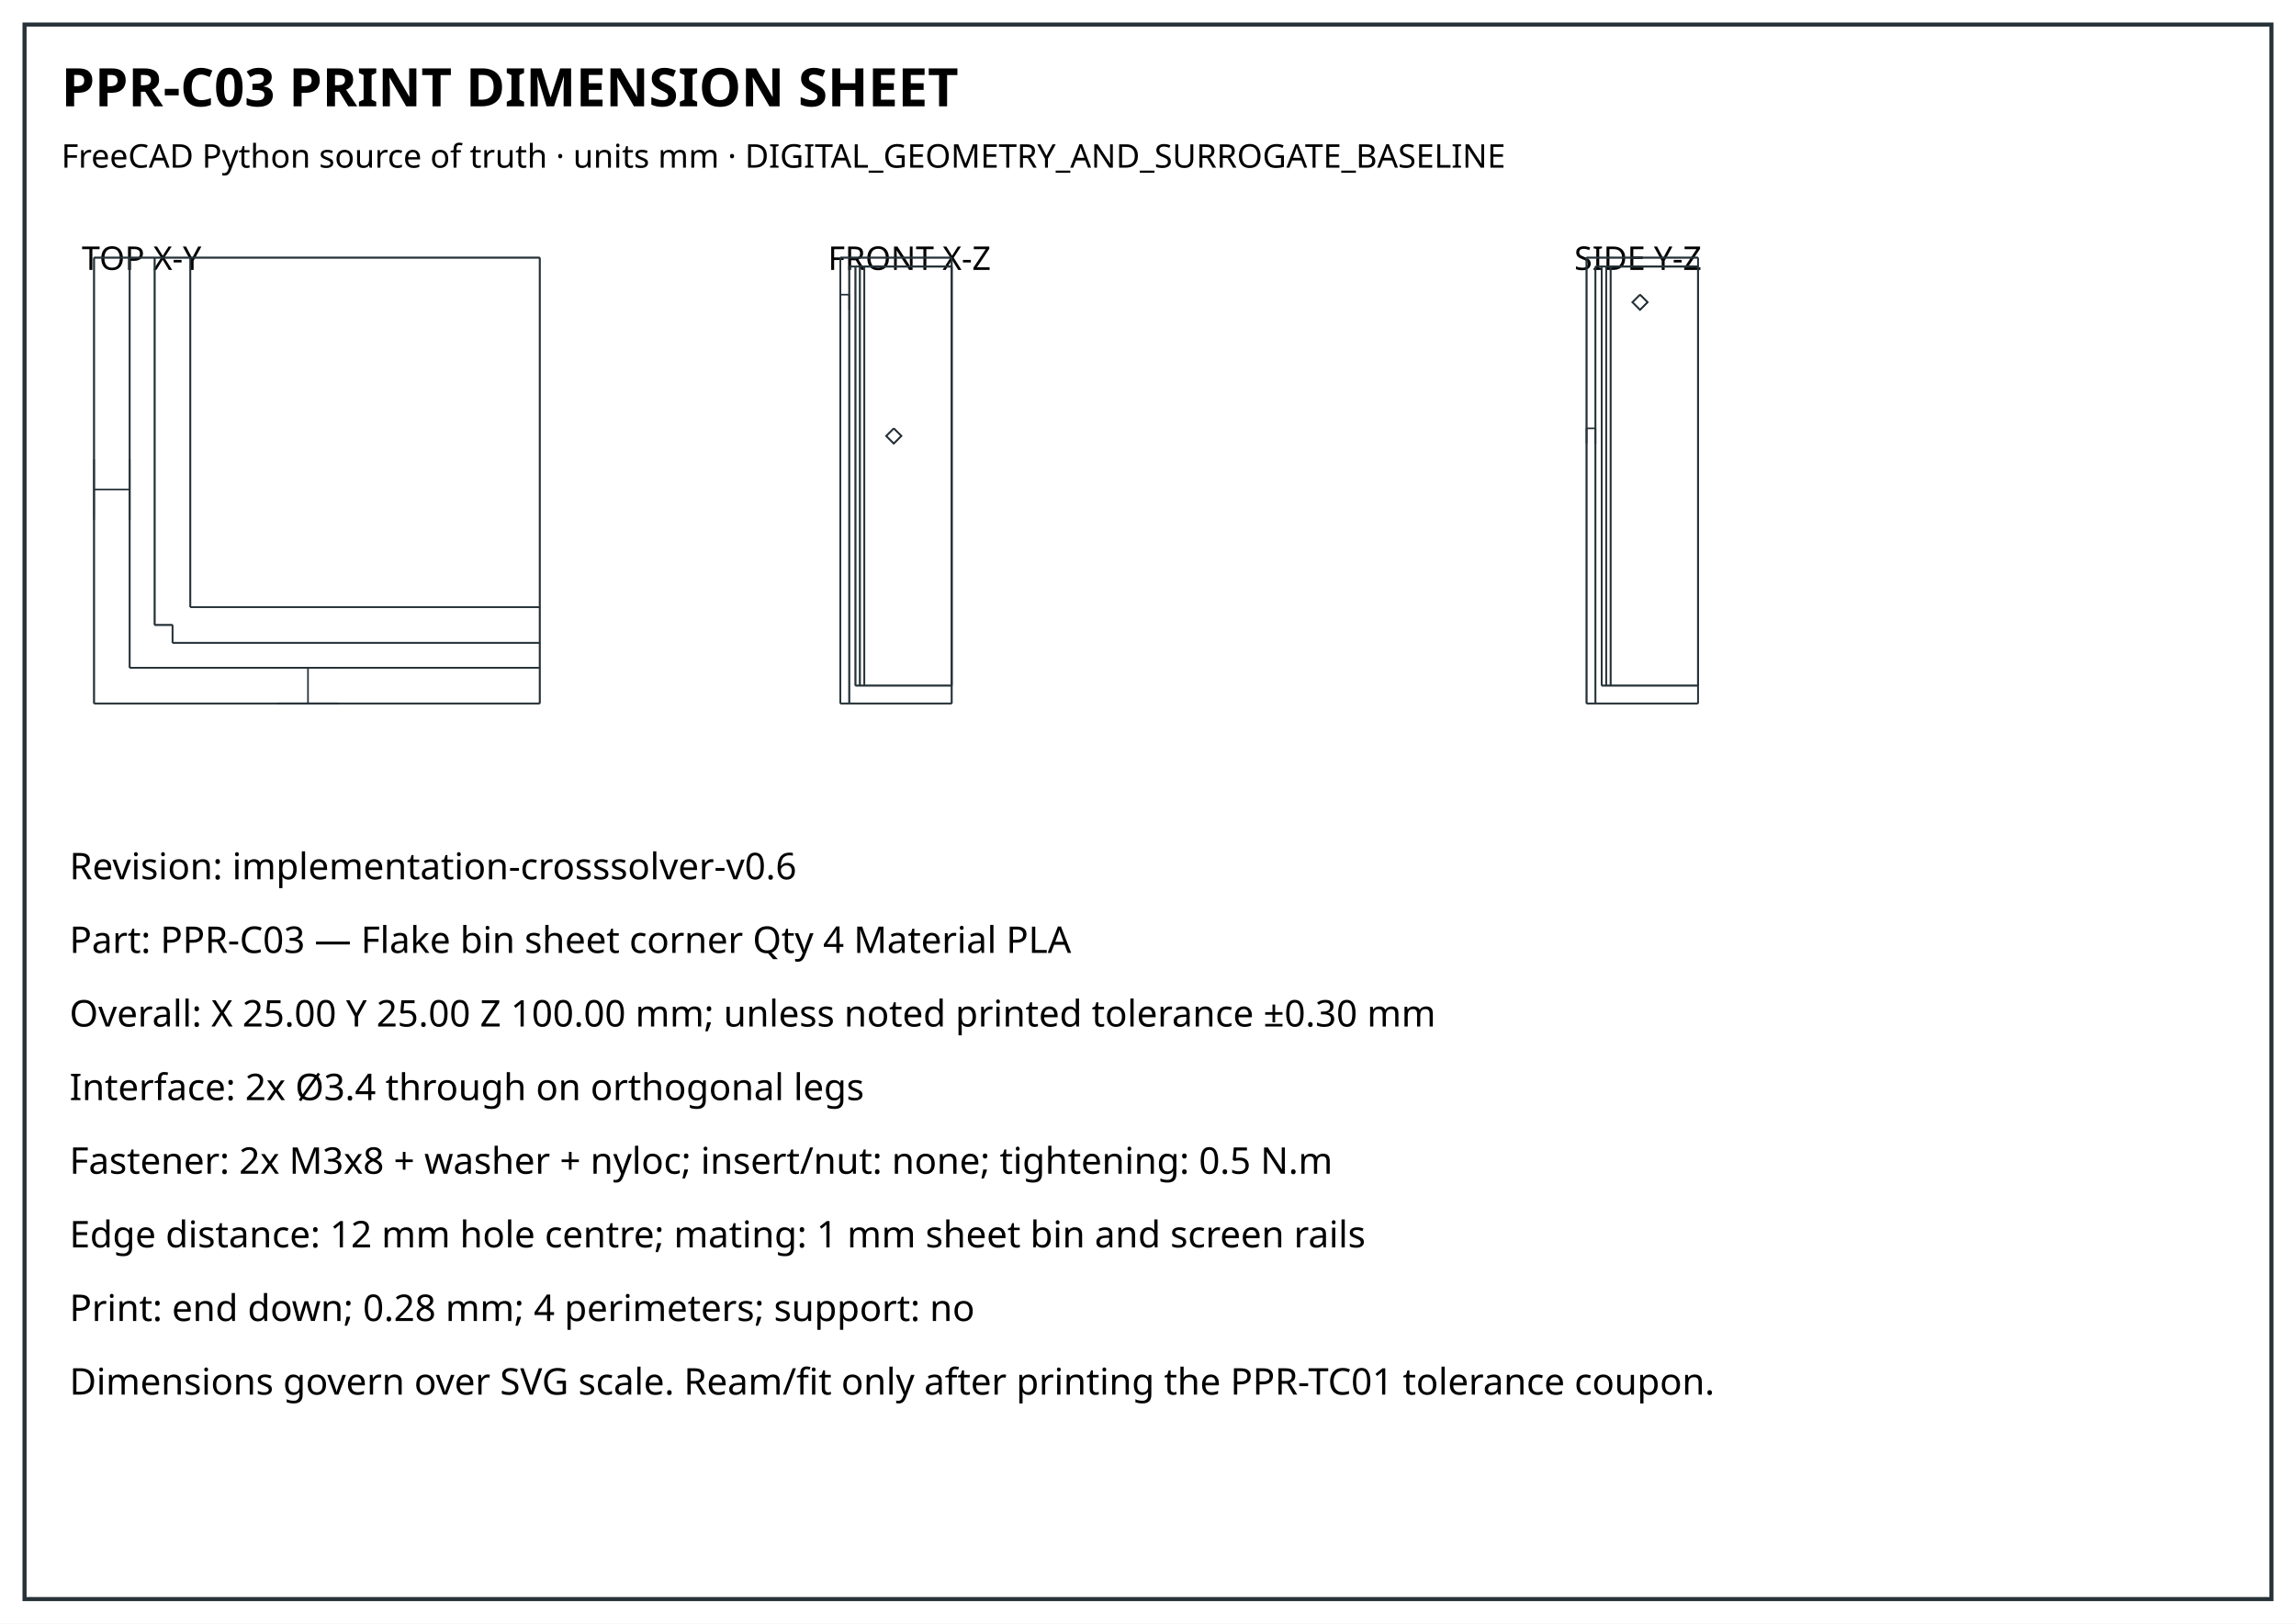
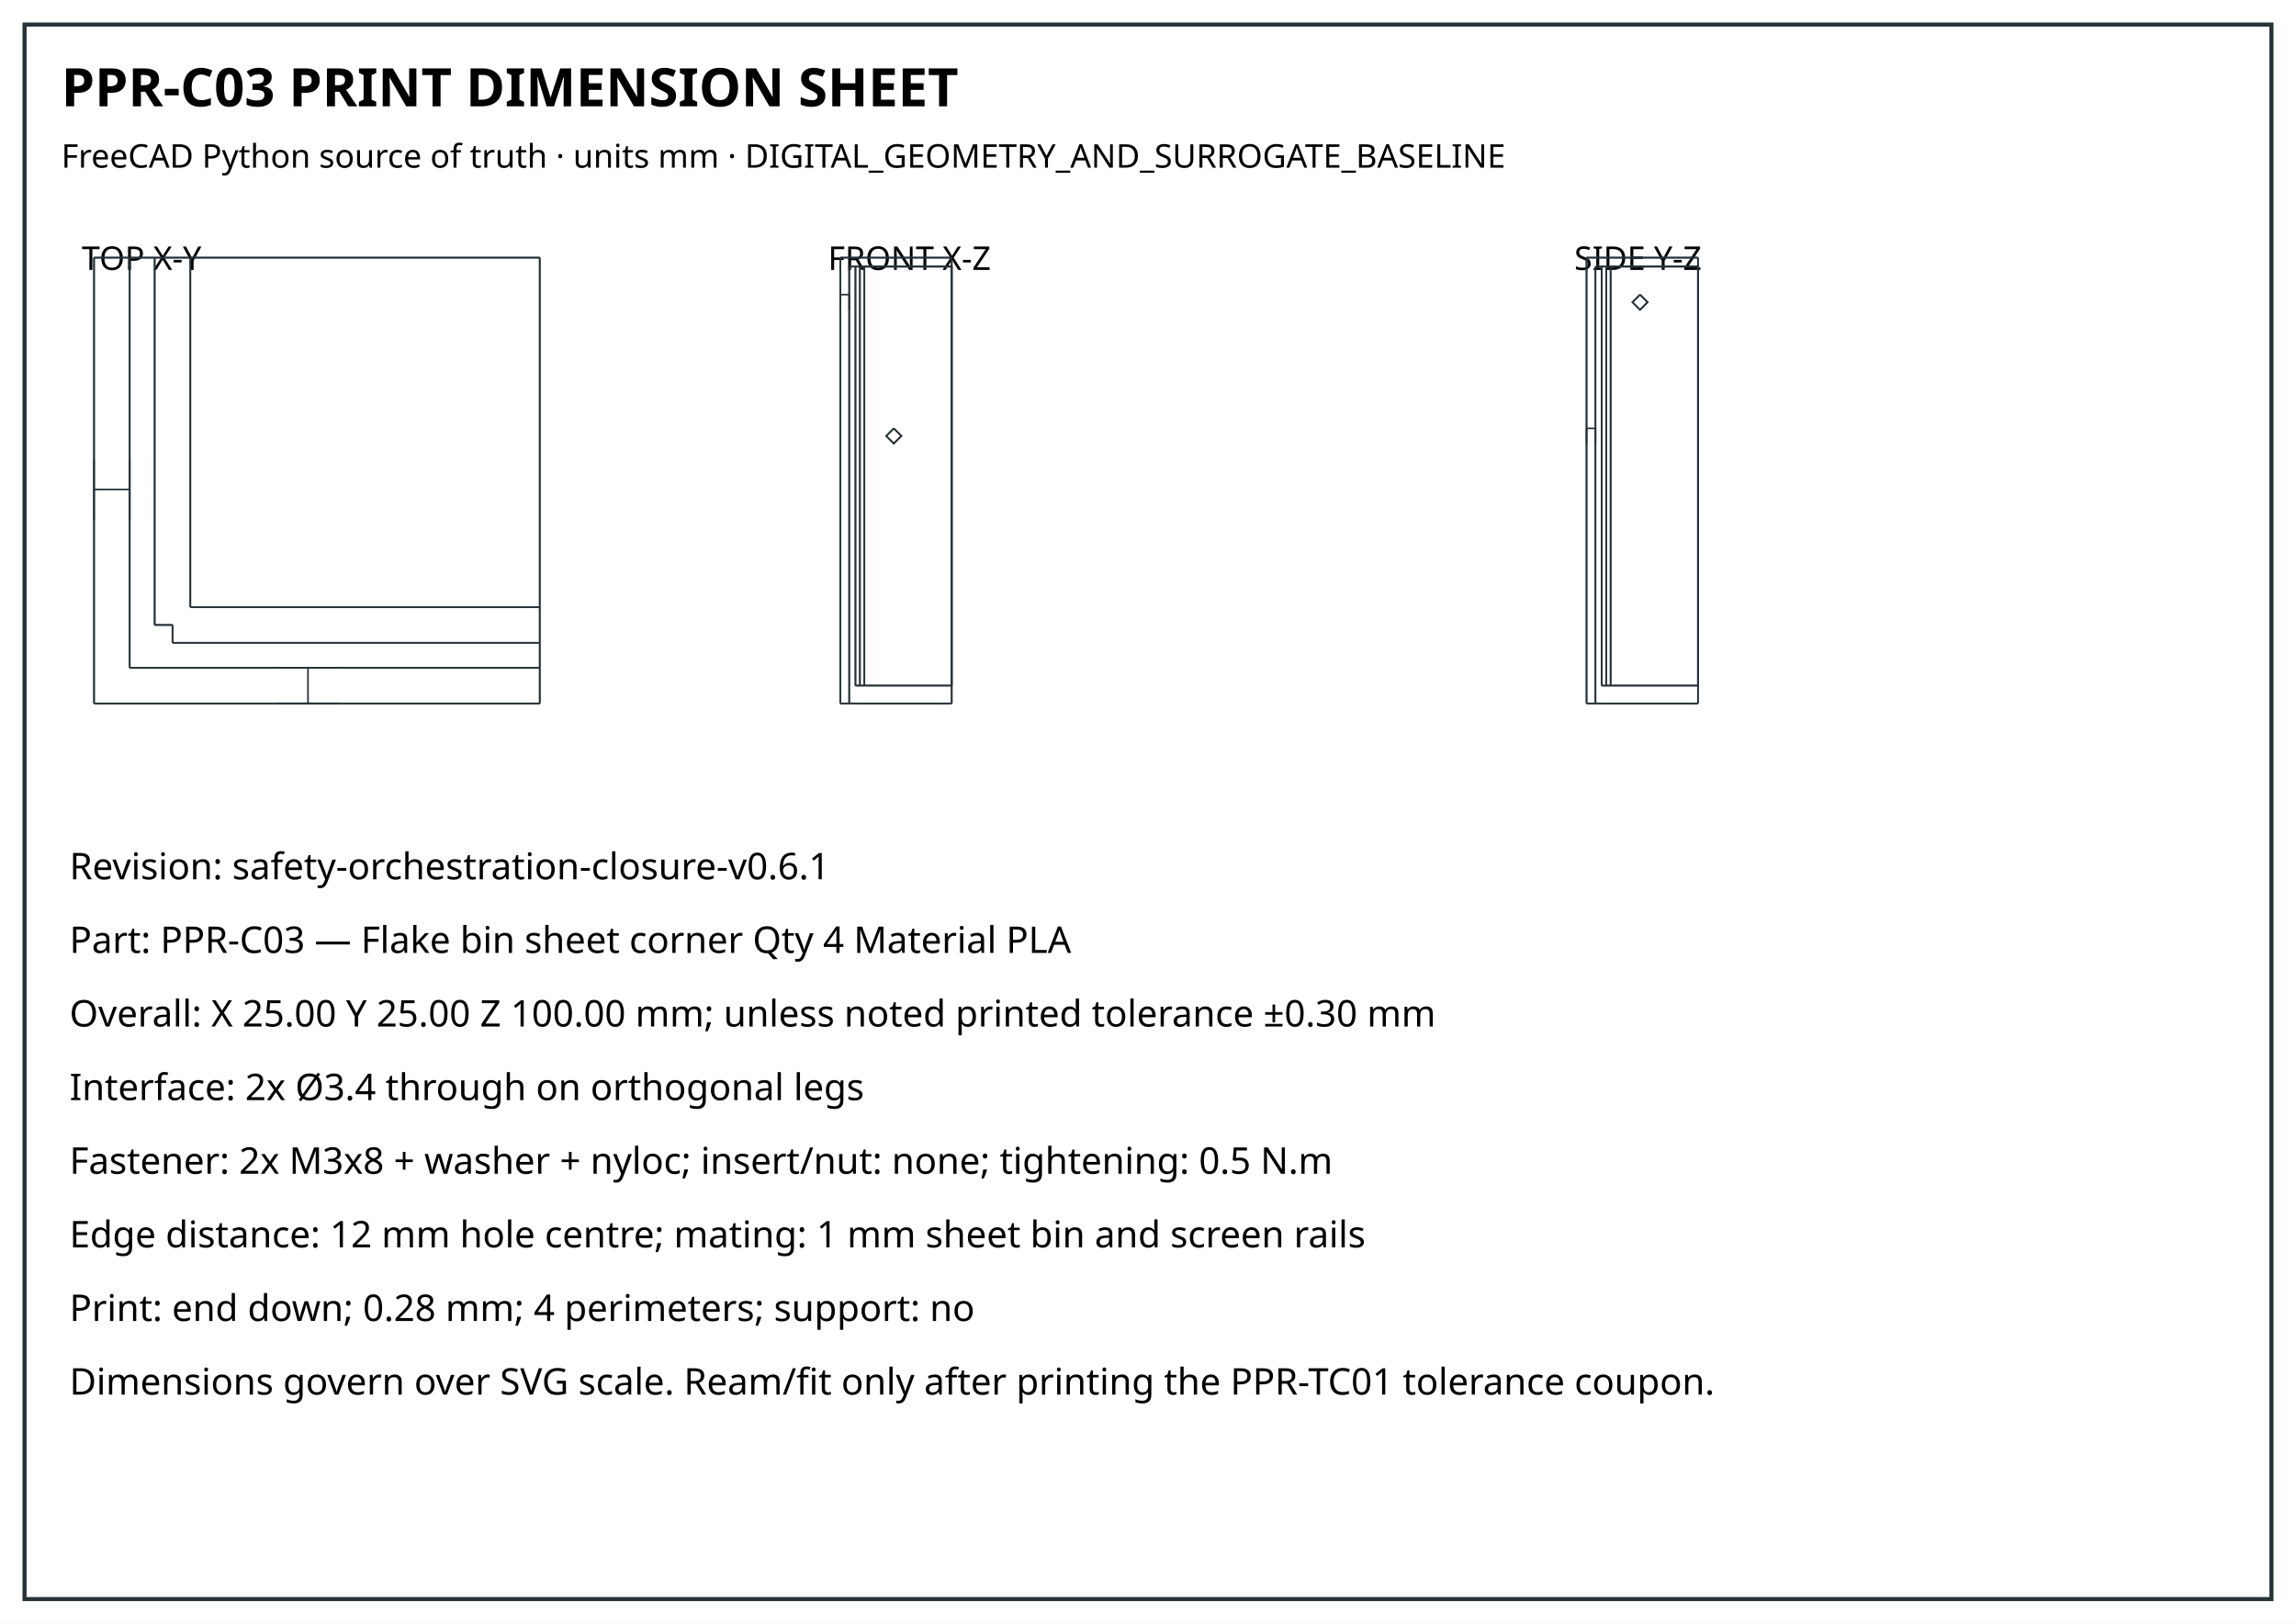
<svg xmlns="http://www.w3.org/2000/svg" width="1123" height="794" viewBox="0 0 1123 794">
  <rect width="1123" height="794" fill="white" />
  <rect x="12" y="12" width="1099" height="770" fill="none" stroke="#263238" stroke-width="2" />
  <text x="30" y="52" font-size="26" font-family="sans-serif" font-weight="bold">PPR-C03 PRINT DIMENSION SHEET</text>
  <text x="30" y="82" font-size="16" font-family="sans-serif">FreeCAD Python source of truth · units mm · DIGITAL_GEOMETRY_AND_SURROGATE_BASELINE</text>
  <g font-family="sans-serif">
    <text x="40" y="132" font-size="16">TOP X-Y</text>
    <polyline points="63.44,126.00 75.65,126.00" fill="none" stroke="#263238" stroke-width="0.8" />
    <polyline points="75.65,126.00 75.65,305.63" fill="none" stroke="#263238" stroke-width="0.8" />
    <polyline points="75.65,305.63 84.37,305.63" fill="none" stroke="#263238" stroke-width="0.8" />
    <polyline points="84.37,305.63 84.37,314.35" fill="none" stroke="#263238" stroke-width="0.8" />
    <polyline points="84.37,314.35 264.00,314.35" fill="none" stroke="#263238" stroke-width="0.8" />
    <polyline points="264.00,326.56 264.00,314.35" fill="none" stroke="#263238" stroke-width="0.8" />
    <polyline points="63.44,326.56 264.00,326.56" fill="none" stroke="#263238" stroke-width="0.8" />
    <polyline points="63.44,126.00 63.44,326.56" fill="none" stroke="#263238" stroke-width="0.8" />
    <polyline points="63.44,126.00 63.44,126.00" fill="none" stroke="#263238" stroke-width="0.8" />
    <polyline points="46.00,126.00 63.44,126.00" fill="none" stroke="#263238" stroke-width="0.8" />
    <polyline points="46.00,126.00 46.00,126.00" fill="none" stroke="#263238" stroke-width="0.8" />
    <polyline points="46.00,126.00 264.00,126.00" fill="none" stroke="#263238" stroke-width="0.8" />
    <polyline points="264.00,126.00 264.00,126.00" fill="none" stroke="#263238" stroke-width="0.8" />
    <polyline points="93.09,126.00 264.00,126.00" fill="none" stroke="#263238" stroke-width="0.8" />
    <polyline points="93.09,126.00 93.09,126.00" fill="none" stroke="#263238" stroke-width="0.8" />
    <polyline points="75.65,126.00 93.09,126.00" fill="none" stroke="#263238" stroke-width="0.8" />
    <polyline points="75.65,126.00 75.65,126.00" fill="none" stroke="#263238" stroke-width="0.8" />
    <polyline points="75.65,305.63 75.65,305.63" fill="none" stroke="#263238" stroke-width="0.8" />
    <polyline points="75.65,305.63 75.65,126.00" fill="none" stroke="#263238" stroke-width="0.8" />
    <polyline points="75.65,305.63 84.37,305.63" fill="none" stroke="#263238" stroke-width="0.8" />
    <polyline points="84.37,305.63 84.37,305.63" fill="none" stroke="#263238" stroke-width="0.8" />
    <polyline points="84.37,314.35 84.37,305.63" fill="none" stroke="#263238" stroke-width="0.8" />
    <polyline points="84.37,314.35 84.37,314.35" fill="none" stroke="#263238" stroke-width="0.8" />
    <polyline points="264.00,314.35 264.00,314.35" fill="none" stroke="#263238" stroke-width="0.8" />
    <polyline points="84.37,314.35 264.00,314.35" fill="none" stroke="#263238" stroke-width="0.8" />
    <polyline points="264.00,344.00 264.00,126.00" fill="none" stroke="#263238" stroke-width="0.8" />
    <polyline points="264.00,344.00 264.00,344.00" fill="none" stroke="#263238" stroke-width="0.8" />
    <polyline points="264.00,344.00 264.00,326.56" fill="none" stroke="#263238" stroke-width="0.8" />
    <polyline points="264.00,326.56 264.00,326.56" fill="none" stroke="#263238" stroke-width="0.8" />
    <polyline points="264.00,314.35 264.00,296.91" fill="none" stroke="#263238" stroke-width="0.8" />
    <polyline points="264.00,296.91 264.00,296.91" fill="none" stroke="#263238" stroke-width="0.8" />
    <polyline points="264.00,296.91 264.00,126.00" fill="none" stroke="#263238" stroke-width="0.8" />
    <polyline points="63.44,326.56 264.00,326.56" fill="none" stroke="#263238" stroke-width="0.8" />
    <polyline points="63.44,326.56 63.44,326.56" fill="none" stroke="#263238" stroke-width="0.8" />
    <polyline points="150.64,326.56 165.46,326.56 150.64,326.56 135.82,326.56 150.64,326.56" fill="none" stroke="#263238" stroke-width="0.8" />
    <polyline points="63.44,326.56 63.44,126.00" fill="none" stroke="#263238" stroke-width="0.8" />
    <polyline points="63.44,239.36 63.44,254.18 63.44,239.36 63.44,224.54 63.44,239.36" fill="none" stroke="#263238" stroke-width="0.8" />
    <polyline points="46.00,344.00 264.00,344.00" fill="none" stroke="#263238" stroke-width="0.8" />
    <polyline points="46.00,344.00 46.00,126.00" fill="none" stroke="#263238" stroke-width="0.8" />
    <polyline points="46.00,344.00 46.00,126.00" fill="none" stroke="#263238" stroke-width="0.8" />
    <polyline points="46.00,344.00 46.00,344.00" fill="none" stroke="#263238" stroke-width="0.8" />
    <polyline points="46.00,239.36 46.00,254.18 46.00,239.36 46.00,224.54 46.00,239.36" fill="none" stroke="#263238" stroke-width="0.8" />
    <polyline points="46.00,344.00 264.00,344.00" fill="none" stroke="#263238" stroke-width="0.8" />
    <polyline points="93.09,296.91 264.00,296.91" fill="none" stroke="#263238" stroke-width="0.8" />
    <polyline points="93.09,126.00 93.09,296.91" fill="none" stroke="#263238" stroke-width="0.8" />
    <polyline points="93.09,296.91 93.09,126.00" fill="none" stroke="#263238" stroke-width="0.8" />
    <polyline points="93.09,296.91 93.09,296.91" fill="none" stroke="#263238" stroke-width="0.8" />
    <polyline points="93.09,296.91 264.00,296.91" fill="none" stroke="#263238" stroke-width="0.8" />
    <polyline points="150.64,344.00 165.46,344.00 150.64,344.00 135.82,344.00 150.64,344.00" fill="none" stroke="#263238" stroke-width="0.8" />
    <polyline points="150.64,344.00 150.64,326.56" fill="none" stroke="#263238" stroke-width="0.8" />
    <polyline points="46.00,239.36 63.44,239.36" fill="none" stroke="#263238" stroke-width="0.8" />
    <text x="405" y="132" font-size="16">FRONT X-Z</text>
    <polyline points="415.36,130.36 418.41,130.36" fill="none" stroke="#263238" stroke-width="0.8" />
    <polyline points="418.41,130.36 418.41,130.36" fill="none" stroke="#263238" stroke-width="0.8" />
    <polyline points="418.41,130.36 420.59,130.36" fill="none" stroke="#263238" stroke-width="0.8" />
    <polyline points="420.59,130.36 420.59,130.36" fill="none" stroke="#263238" stroke-width="0.8" />
    <polyline points="420.59,130.36 465.50,130.36" fill="none" stroke="#263238" stroke-width="0.8" />
    <polyline points="465.50,130.36 465.50,130.36" fill="none" stroke="#263238" stroke-width="0.8" />
    <polyline points="415.36,130.36 465.50,130.36" fill="none" stroke="#263238" stroke-width="0.8" />
    <polyline points="415.36,130.36 415.36,130.36" fill="none" stroke="#263238" stroke-width="0.8" />
    <polyline points="415.36,344.00 415.36,130.36" fill="none" stroke="#263238" stroke-width="0.8" />
    <polyline points="411.00,344.00 415.36,344.00" fill="none" stroke="#263238" stroke-width="0.8" />
    <polyline points="411.00,344.00 411.00,126.00" fill="none" stroke="#263238" stroke-width="0.8" />
    <polyline points="411.00,126.00 465.50,126.00" fill="none" stroke="#263238" stroke-width="0.8" />
    <polyline points="465.50,130.36 465.50,126.00" fill="none" stroke="#263238" stroke-width="0.8" />
    <polyline points="422.77,130.36 465.50,130.36" fill="none" stroke="#263238" stroke-width="0.8" />
    <polyline points="422.77,335.28 422.77,130.36" fill="none" stroke="#263238" stroke-width="0.8" />
    <polyline points="418.41,335.28 422.77,335.28" fill="none" stroke="#263238" stroke-width="0.8" />
    <polyline points="418.41,335.28 418.41,130.36" fill="none" stroke="#263238" stroke-width="0.8" />
    <polyline points="418.41,335.28 418.41,130.36" fill="none" stroke="#263238" stroke-width="0.8" />
    <polyline points="418.41,335.28 418.41,335.28" fill="none" stroke="#263238" stroke-width="0.8" />
    <polyline points="418.41,335.28 420.59,335.28" fill="none" stroke="#263238" stroke-width="0.8" />
    <polyline points="420.59,335.28 420.59,130.36" fill="none" stroke="#263238" stroke-width="0.8" />
    <polyline points="420.59,335.28 420.59,335.28" fill="none" stroke="#263238" stroke-width="0.8" />
    <polyline points="420.59,335.28 420.59,130.36" fill="none" stroke="#263238" stroke-width="0.8" />
    <polyline points="465.50,335.28 465.50,130.36" fill="none" stroke="#263238" stroke-width="0.8" />
    <polyline points="420.59,335.28 465.50,335.28" fill="none" stroke="#263238" stroke-width="0.8" />
    <polyline points="465.50,126.00 465.50,126.00" fill="none" stroke="#263238" stroke-width="0.8" />
    <polyline points="465.50,344.00 465.50,126.00" fill="none" stroke="#263238" stroke-width="0.8" />
    <polyline points="465.50,344.00 465.50,344.00" fill="none" stroke="#263238" stroke-width="0.8" />
    <polyline points="465.50,344.00 465.50,130.36" fill="none" stroke="#263238" stroke-width="0.8" />
    <polyline points="465.50,335.28 465.50,335.28" fill="none" stroke="#263238" stroke-width="0.8" />
    <polyline points="465.50,335.28 465.50,130.36" fill="none" stroke="#263238" stroke-width="0.8" />
    <polyline points="465.50,130.36 465.50,130.36" fill="none" stroke="#263238" stroke-width="0.8" />
    <polyline points="415.36,344.00 465.50,344.00" fill="none" stroke="#263238" stroke-width="0.8" />
    <polyline points="415.36,130.36 415.36,344.00" fill="none" stroke="#263238" stroke-width="0.8" />
    <polyline points="437.16,209.49 440.87,213.20 437.16,216.91 433.45,213.20 437.16,209.49" fill="none" stroke="#263238" stroke-width="0.8" />
    <polyline points="415.36,344.00 415.36,344.00" fill="none" stroke="#263238" stroke-width="0.8" />
    <polyline points="415.36,144.09 415.36,147.80 415.36,151.51 415.36,147.80 415.36,144.09" fill="none" stroke="#263238" stroke-width="0.8" />
    <polyline points="411.00,344.00 465.50,344.00" fill="none" stroke="#263238" stroke-width="0.8" />
    <polyline points="411.00,344.00 411.00,344.00" fill="none" stroke="#263238" stroke-width="0.8" />
    <polyline points="411.00,126.00 411.00,126.00" fill="none" stroke="#263238" stroke-width="0.8" />
    <polyline points="411.00,344.00 411.00,126.00" fill="none" stroke="#263238" stroke-width="0.8" />
    <polyline points="411.00,144.09 411.00,147.80 411.00,151.51 411.00,147.80 411.00,144.09" fill="none" stroke="#263238" stroke-width="0.8" />
    <polyline points="411.00,126.00 465.50,126.00" fill="none" stroke="#263238" stroke-width="0.8" />
    <polyline points="422.77,130.36 465.50,130.36" fill="none" stroke="#263238" stroke-width="0.8" />
    <polyline points="422.77,130.36 422.77,130.36" fill="none" stroke="#263238" stroke-width="0.8" />
    <polyline points="422.77,335.28 422.77,335.28" fill="none" stroke="#263238" stroke-width="0.8" />
    <polyline points="422.77,130.36 422.77,335.28" fill="none" stroke="#263238" stroke-width="0.8" />
    <polyline points="422.77,335.28 465.50,335.28" fill="none" stroke="#263238" stroke-width="0.8" />
    <polyline points="437.16,209.49 440.87,213.20 437.16,216.91 433.45,213.20 437.16,209.49" fill="none" stroke="#263238" stroke-width="0.8" />
    <polyline points="437.16,209.49 437.16,209.49" fill="none" stroke="#263238" stroke-width="0.8" />
    <polyline points="411.00,144.09 415.36,144.09" fill="none" stroke="#263238" stroke-width="0.8" />
    <text x="770" y="132" font-size="16">SIDE Y-Z</text>
    <polyline points="830.50,130.36 830.50,130.36" fill="none" stroke="#263238" stroke-width="0.8" />
    <polyline points="830.50,130.36 785.59,130.36" fill="none" stroke="#263238" stroke-width="0.8" />
    <polyline points="785.59,130.36 785.59,130.36" fill="none" stroke="#263238" stroke-width="0.8" />
    <polyline points="785.59,130.36 783.41,130.36" fill="none" stroke="#263238" stroke-width="0.8" />
    <polyline points="783.41,130.36 783.41,130.36" fill="none" stroke="#263238" stroke-width="0.8" />
    <polyline points="780.36,130.36 783.41,130.36" fill="none" stroke="#263238" stroke-width="0.8" />
    <polyline points="780.36,130.36 780.36,130.36" fill="none" stroke="#263238" stroke-width="0.8" />
    <polyline points="830.50,130.36 780.36,130.36" fill="none" stroke="#263238" stroke-width="0.8" />
    <polyline points="830.50,344.00 830.50,130.36" fill="none" stroke="#263238" stroke-width="0.8" />
    <polyline points="830.50,344.00 830.50,344.00" fill="none" stroke="#263238" stroke-width="0.8" />
    <polyline points="830.50,344.00 830.50,126.00" fill="none" stroke="#263238" stroke-width="0.8" />
    <polyline points="830.50,126.00 830.50,126.00" fill="none" stroke="#263238" stroke-width="0.8" />
    <polyline points="830.50,130.36 830.50,126.00" fill="none" stroke="#263238" stroke-width="0.8" />
    <polyline points="830.50,130.36 830.50,130.36" fill="none" stroke="#263238" stroke-width="0.8" />
    <polyline points="830.50,335.28 830.50,130.36" fill="none" stroke="#263238" stroke-width="0.8" />
    <polyline points="830.50,335.28 830.50,335.28" fill="none" stroke="#263238" stroke-width="0.8" />
    <polyline points="830.50,335.28 830.50,130.36" fill="none" stroke="#263238" stroke-width="0.8" />
    <polyline points="785.59,335.28 785.59,130.36" fill="none" stroke="#263238" stroke-width="0.8" />
    <polyline points="785.59,335.28 830.50,335.28" fill="none" stroke="#263238" stroke-width="0.8" />
    <polyline points="785.59,335.28 785.59,335.28" fill="none" stroke="#263238" stroke-width="0.8" />
    <polyline points="785.59,335.28 785.59,130.36" fill="none" stroke="#263238" stroke-width="0.8" />
    <polyline points="783.41,335.28 785.59,335.28" fill="none" stroke="#263238" stroke-width="0.8" />
    <polyline points="783.41,335.28 783.41,130.36" fill="none" stroke="#263238" stroke-width="0.8" />
    <polyline points="783.41,335.28 783.41,130.36" fill="none" stroke="#263238" stroke-width="0.8" />
    <polyline points="783.41,335.28 783.41,335.28" fill="none" stroke="#263238" stroke-width="0.8" />
    <polyline points="776.00,126.00 830.50,126.00" fill="none" stroke="#263238" stroke-width="0.8" />
    <polyline points="776.00,344.00 776.00,126.00" fill="none" stroke="#263238" stroke-width="0.8" />
    <polyline points="776.00,344.00 780.36,344.00" fill="none" stroke="#263238" stroke-width="0.8" />
    <polyline points="780.36,344.00 780.36,130.36" fill="none" stroke="#263238" stroke-width="0.8" />
    <polyline points="783.41,335.28 787.77,335.28" fill="none" stroke="#263238" stroke-width="0.8" />
    <polyline points="787.77,335.28 787.77,130.36" fill="none" stroke="#263238" stroke-width="0.8" />
    <polyline points="787.77,130.36 830.50,130.36" fill="none" stroke="#263238" stroke-width="0.8" />
    <polyline points="780.36,344.00 780.36,344.00" fill="none" stroke="#263238" stroke-width="0.8" />
    <polyline points="780.36,130.36 780.36,344.00" fill="none" stroke="#263238" stroke-width="0.8" />
    <polyline points="780.36,209.49 780.36,213.20 780.36,216.91 780.36,213.20 780.36,209.49" fill="none" stroke="#263238" stroke-width="0.8" />
    <polyline points="780.36,344.00 830.50,344.00" fill="none" stroke="#263238" stroke-width="0.8" />
    <polyline points="802.16,144.09 798.45,147.80 802.16,151.51 805.87,147.80 802.16,144.09" fill="none" stroke="#263238" stroke-width="0.8" />
    <polyline points="776.00,344.00 776.00,344.00" fill="none" stroke="#263238" stroke-width="0.8" />
    <polyline points="776.00,344.00 830.50,344.00" fill="none" stroke="#263238" stroke-width="0.8" />
    <polyline points="776.00,126.00 830.50,126.00" fill="none" stroke="#263238" stroke-width="0.8" />
    <polyline points="776.00,344.00 776.00,126.00" fill="none" stroke="#263238" stroke-width="0.8" />
    <polyline points="802.16,144.09 798.45,147.80 802.16,151.51 805.87,147.80 802.16,144.09" fill="none" stroke="#263238" stroke-width="0.8" />
    <polyline points="776.00,126.00 776.00,126.00" fill="none" stroke="#263238" stroke-width="0.8" />
    <polyline points="787.77,130.36 787.77,130.36" fill="none" stroke="#263238" stroke-width="0.8" />
    <polyline points="830.50,130.36 787.77,130.36" fill="none" stroke="#263238" stroke-width="0.8" />
    <polyline points="787.77,335.28 830.50,335.28" fill="none" stroke="#263238" stroke-width="0.8" />
    <polyline points="787.77,130.36 787.77,335.28" fill="none" stroke="#263238" stroke-width="0.8" />
    <polyline points="787.77,335.28 787.77,335.28" fill="none" stroke="#263238" stroke-width="0.8" />
    <polyline points="776.00,209.49 776.00,213.20 776.00,216.91 776.00,213.20 776.00,209.49" fill="none" stroke="#263238" stroke-width="0.8" />
    <polyline points="776.00,209.49 780.36,209.49" fill="none" stroke="#263238" stroke-width="0.8" />
    <polyline points="802.16,144.09 802.16,144.09" fill="none" stroke="#263238" stroke-width="0.8" />
-     <text x="34" y="430" font-size="18">Revision: implementation-crosssolver-v0.6</text>
+     <text x="34" y="430" font-size="18">Revision: safety-orchestration-closure-v0.6.1</text>
    <text x="34" y="466" font-size="18">Part: PPR-C03 — Flake bin sheet corner  Qty 4  Material PLA</text>
    <text x="34" y="502" font-size="18">Overall: X 25.00  Y 25.00  Z 100.00 mm; unless noted printed tolerance ±0.30 mm</text>
    <text x="34" y="538" font-size="18">Interface: 2x Ø3.4 through on orthogonal legs</text>
    <text x="34" y="574" font-size="18">Fastener: 2x M3x8 + washer + nyloc; insert/nut: none; tightening: 0.5 N.m</text>
    <text x="34" y="610" font-size="18">Edge distance: 12 mm hole centre; mating: 1 mm sheet bin and screen rails</text>
    <text x="34" y="646" font-size="18">Print: end down; 0.28 mm; 4 perimeters; support: no</text>
    <text x="34" y="682" font-size="18">Dimensions govern over SVG scale. Ream/fit only after printing the PPR-TC01 tolerance coupon.</text>
  </g>
</svg>
